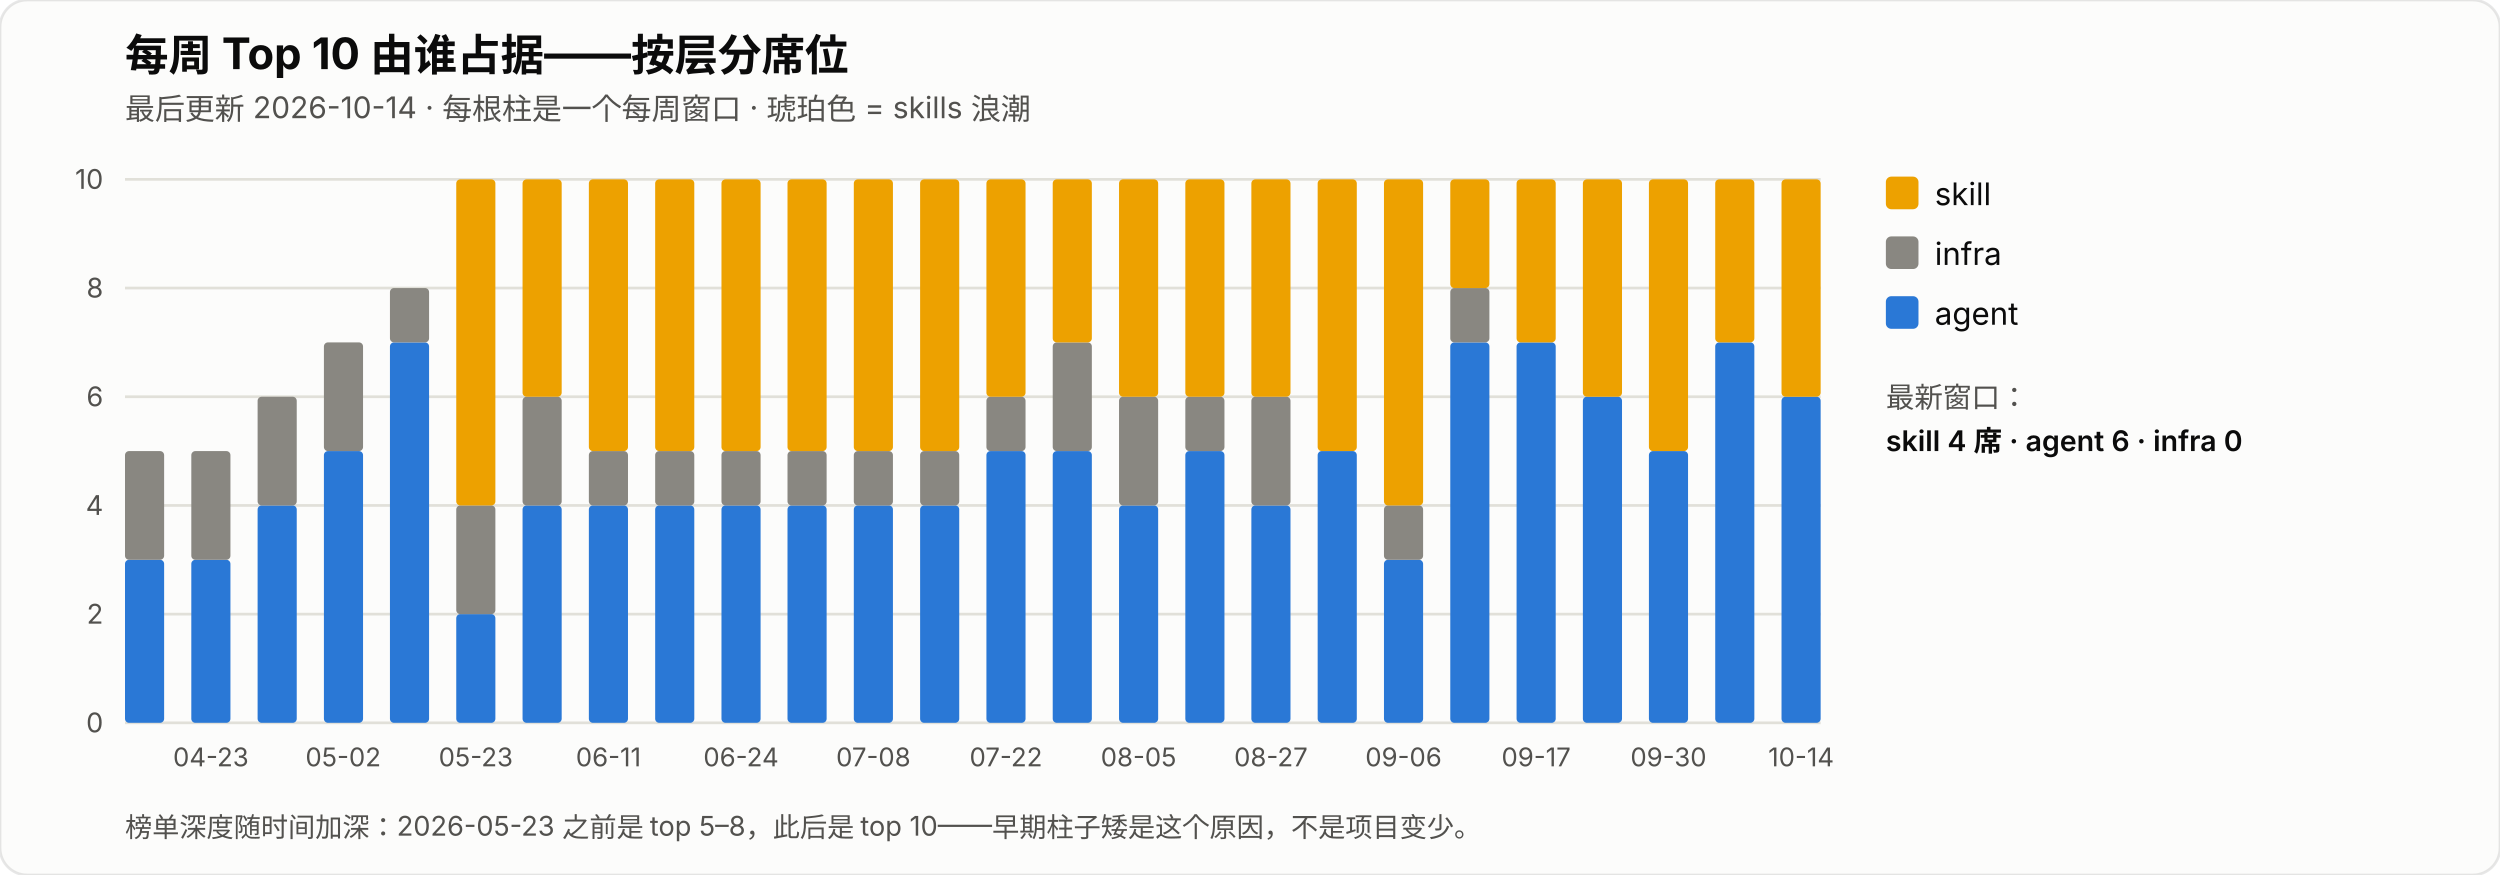
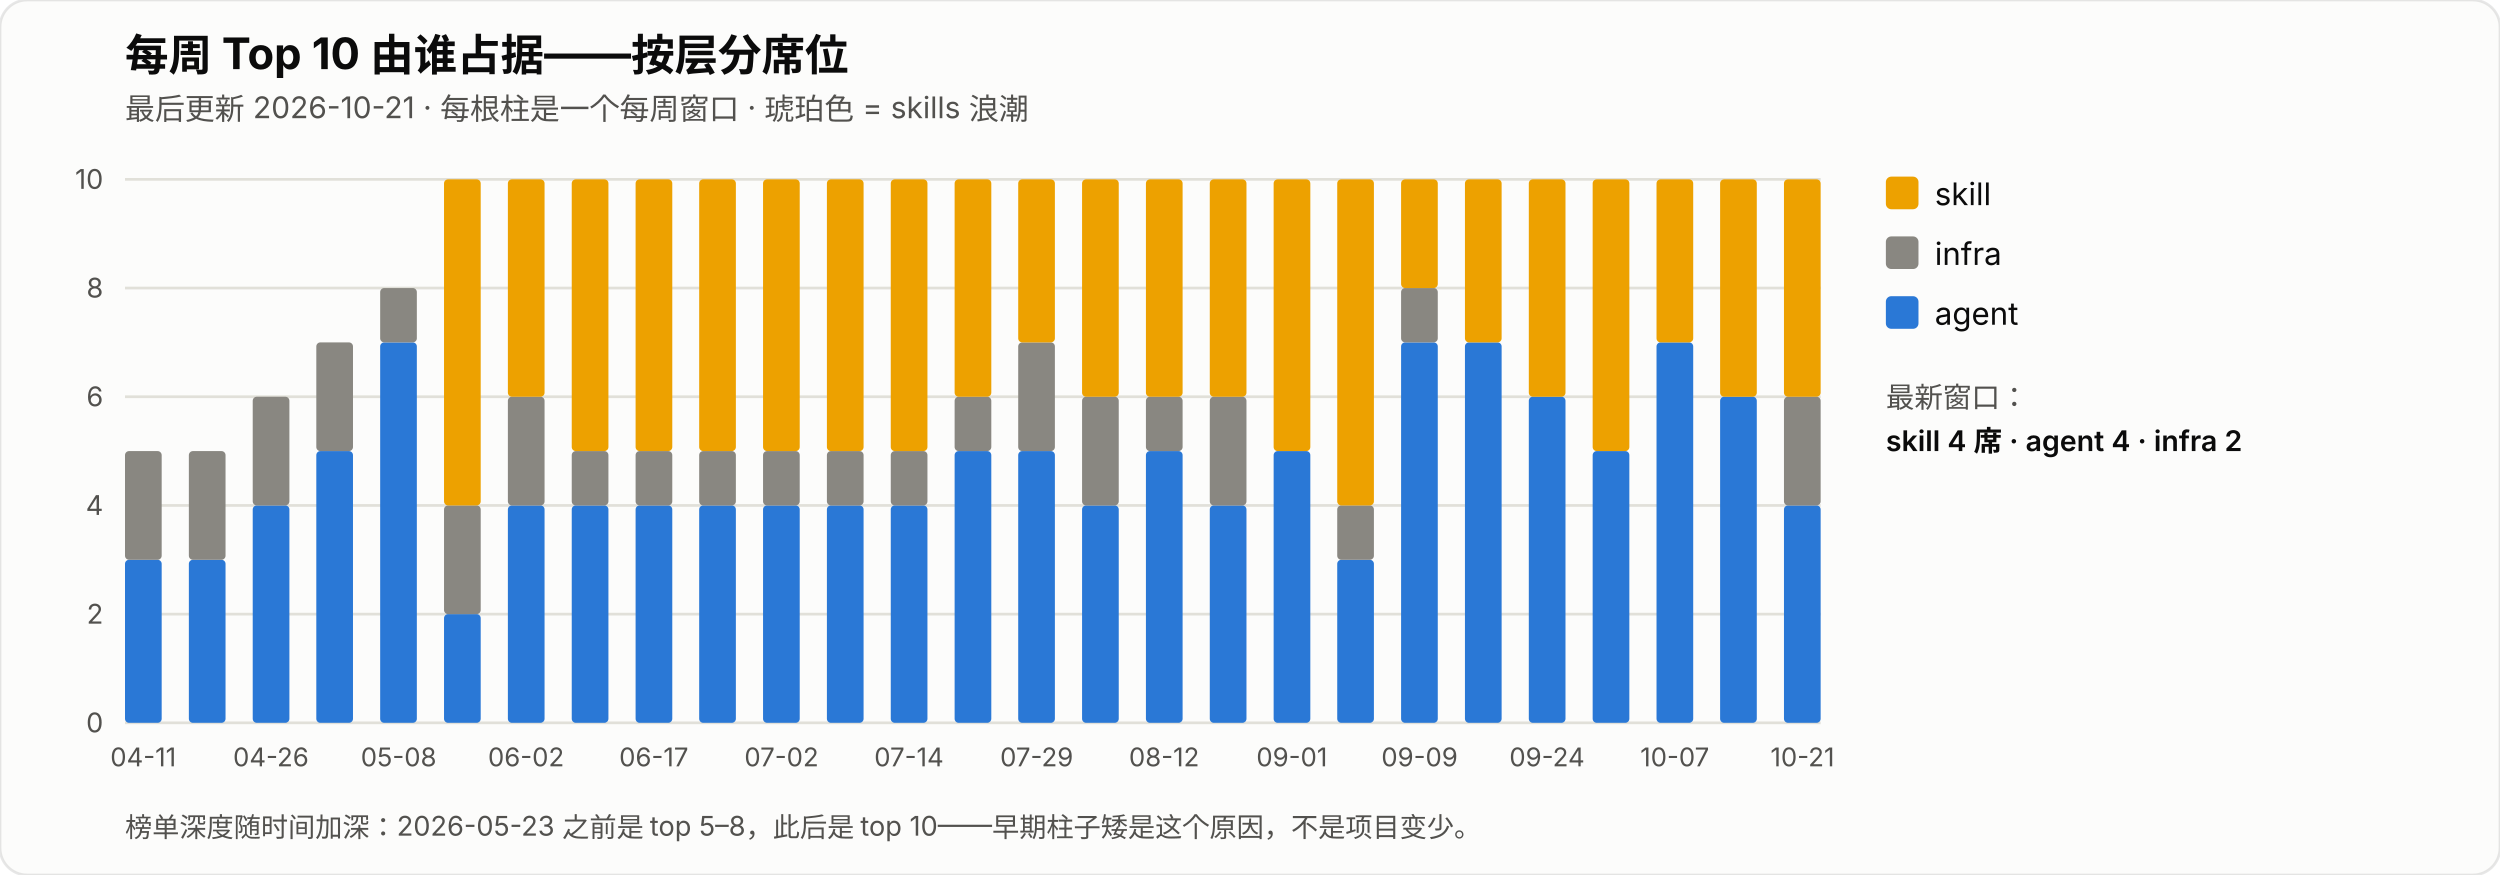
<svg xmlns="http://www.w3.org/2000/svg" width="920" height="322" viewBox="0 0 920 322" font-family="system-ui, -apple-system, sans-serif">
  <rect width="920" height="322" rx="10" fill="#fcfcfb" stroke="rgba(11,11,11,0.10)" />
  <text x="46" y="26" font-size="16" font-weight="700" fill="#0b0b0b">每周 Top 10 由谁占据——按层分席位</text>
-   <text x="46" y="44" font-size="11" fill="#52514e">最后更新 2026-10-14 · 每根柱是一个每周窗口 · 琥珀色 = skills 浪潮</text>
+   <text x="46" y="44" font-size="11" fill="#52514e">最后更新 2026-10-21 · 每根柱是一个每周窗口 · 琥珀色 = skills 浪潮</text>
  <line x1="46" y1="266.0" x2="670" y2="266.0" stroke="#e1e0d9" stroke-width="1" />
  <text x="38" y="269.5" font-size="10" fill="#52514e" text-anchor="end">0</text>
  <line x1="46" y1="226.0" x2="670" y2="226.0" stroke="#e1e0d9" stroke-width="1" />
  <text x="38" y="229.5" font-size="10" fill="#52514e" text-anchor="end">2</text>
  <line x1="46" y1="186.0" x2="670" y2="186.0" stroke="#e1e0d9" stroke-width="1" />
  <text x="38" y="189.5" font-size="10" fill="#52514e" text-anchor="end">4</text>
  <line x1="46" y1="146.0" x2="670" y2="146.0" stroke="#e1e0d9" stroke-width="1" />
  <text x="38" y="149.5" font-size="10" fill="#52514e" text-anchor="end">6</text>
  <line x1="46" y1="106.0" x2="670" y2="106.0" stroke="#e1e0d9" stroke-width="1" />
  <text x="38" y="109.5" font-size="10" fill="#52514e" text-anchor="end">8</text>
  <line x1="46" y1="66.0" x2="670" y2="66.0" stroke="#e1e0d9" stroke-width="1" />
  <text x="38" y="69.5" font-size="10" fill="#52514e" text-anchor="end">10</text>
-   <rect x="46.0" y="206.0" width="14.4" height="60.0" fill="#2a78d6" rx="1.5" />
-   <rect x="46.0" y="166.0" width="14.4" height="40.0" fill="#898781" rx="1.5" />
-   <rect x="70.4" y="206.0" width="14.4" height="60.0" fill="#2a78d6" rx="1.5" />
-   <rect x="70.4" y="166.0" width="14.4" height="40.0" fill="#898781" rx="1.5" />
-   <text x="77.6" y="282" font-size="9.5" fill="#52514e" text-anchor="middle">04-23</text>
-   <rect x="94.8" y="186.0" width="14.4" height="80.0" fill="#2a78d6" rx="1.5" />
-   <rect x="94.8" y="146.0" width="14.4" height="40.0" fill="#898781" rx="1.5" />
-   <rect x="119.2" y="166.0" width="14.4" height="100.0" fill="#2a78d6" rx="1.5" />
-   <rect x="119.2" y="126.0" width="14.4" height="40.0" fill="#898781" rx="1.5" />
-   <text x="126.3" y="282" font-size="9.5" fill="#52514e" text-anchor="middle">05-02</text>
-   <rect x="143.5" y="126.0" width="14.4" height="140.0" fill="#2a78d6" rx="1.5" />
-   <rect x="143.5" y="106.0" width="14.4" height="20.0" fill="#898781" rx="1.5" />
-   <rect x="167.9" y="226.0" width="14.4" height="40.0" fill="#2a78d6" rx="1.5" />
-   <rect x="167.9" y="186.0" width="14.4" height="40.0" fill="#898781" rx="1.5" />
-   <rect x="167.9" y="66.0" width="14.4" height="120.0" fill="#eda100" rx="1.5" />
-   <text x="175.1" y="282" font-size="9.5" fill="#52514e" text-anchor="middle">05-23</text>
-   <rect x="192.3" y="186.0" width="14.4" height="80.0" fill="#2a78d6" rx="1.5" />
-   <rect x="192.3" y="146.0" width="14.4" height="40.0" fill="#898781" rx="1.5" />
-   <rect x="192.3" y="66.0" width="14.4" height="80.0" fill="#eda100" rx="1.5" />
-   <rect x="216.7" y="186.0" width="14.4" height="80.0" fill="#2a78d6" rx="1.5" />
-   <rect x="216.7" y="166.0" width="14.4" height="20.0" fill="#898781" rx="1.5" />
-   <rect x="216.7" y="66.0" width="14.4" height="100.0" fill="#eda100" rx="1.5" />
-   <text x="223.9" y="282" font-size="9.5" fill="#52514e" text-anchor="middle">06-11</text>
-   <rect x="241.1" y="186.0" width="14.4" height="80.0" fill="#2a78d6" rx="1.5" />
-   <rect x="241.1" y="166.0" width="14.4" height="20.0" fill="#898781" rx="1.5" />
-   <rect x="241.1" y="66.0" width="14.4" height="100.0" fill="#eda100" rx="1.5" />
-   <rect x="265.5" y="186.0" width="14.4" height="80.0" fill="#2a78d6" rx="1.5" />
-   <rect x="265.5" y="166.0" width="14.4" height="20.0" fill="#898781" rx="1.5" />
-   <rect x="265.5" y="66.0" width="14.4" height="100.0" fill="#eda100" rx="1.5" />
-   <text x="272.7" y="282" font-size="9.5" fill="#52514e" text-anchor="middle">06-24</text>
-   <rect x="289.8" y="186.0" width="14.4" height="80.0" fill="#2a78d6" rx="1.5" />
-   <rect x="289.8" y="166.0" width="14.4" height="20.0" fill="#898781" rx="1.5" />
-   <rect x="289.8" y="66.0" width="14.4" height="100.0" fill="#eda100" rx="1.5" />
-   <rect x="314.2" y="186.0" width="14.4" height="80.0" fill="#2a78d6" rx="1.5" />
-   <rect x="314.2" y="166.0" width="14.4" height="20.0" fill="#898781" rx="1.5" />
-   <rect x="314.2" y="66.0" width="14.4" height="100.0" fill="#eda100" rx="1.5" />
-   <text x="321.4" y="282" font-size="9.5" fill="#52514e" text-anchor="middle">07-08</text>
-   <rect x="338.6" y="186.0" width="14.4" height="80.0" fill="#2a78d6" rx="1.5" />
-   <rect x="338.6" y="166.0" width="14.4" height="20.0" fill="#898781" rx="1.5" />
-   <rect x="338.6" y="66.0" width="14.4" height="100.0" fill="#eda100" rx="1.5" />
-   <rect x="363.0" y="166.0" width="14.4" height="100.0" fill="#2a78d6" rx="1.5" />
-   <rect x="363.0" y="146.0" width="14.4" height="20.0" fill="#898781" rx="1.5" />
-   <rect x="363.0" y="66.0" width="14.4" height="80.0" fill="#eda100" rx="1.5" />
-   <text x="370.2" y="282" font-size="9.5" fill="#52514e" text-anchor="middle">07-22</text>
-   <rect x="387.4" y="166.0" width="14.4" height="100.0" fill="#2a78d6" rx="1.5" />
-   <rect x="387.4" y="126.0" width="14.4" height="40.0" fill="#898781" rx="1.5" />
-   <rect x="387.4" y="66.0" width="14.4" height="60.0" fill="#eda100" rx="1.5" />
-   <rect x="411.8" y="186.0" width="14.4" height="80.0" fill="#2a78d6" rx="1.5" />
-   <rect x="411.8" y="146.0" width="14.4" height="40.0" fill="#898781" rx="1.5" />
-   <rect x="411.8" y="66.0" width="14.4" height="80.0" fill="#eda100" rx="1.5" />
-   <text x="419.0" y="282" font-size="9.5" fill="#52514e" text-anchor="middle">08-05</text>
-   <rect x="436.2" y="166.0" width="14.4" height="100.0" fill="#2a78d6" rx="1.5" />
-   <rect x="436.2" y="146.0" width="14.4" height="20.0" fill="#898781" rx="1.5" />
-   <rect x="436.2" y="66.0" width="14.4" height="80.0" fill="#eda100" rx="1.5" />
-   <rect x="460.5" y="186.0" width="14.4" height="80.0" fill="#2a78d6" rx="1.5" />
-   <rect x="460.5" y="146.0" width="14.4" height="40.0" fill="#898781" rx="1.5" />
-   <rect x="460.5" y="66.0" width="14.4" height="80.0" fill="#eda100" rx="1.5" />
-   <text x="467.7" y="282" font-size="9.5" fill="#52514e" text-anchor="middle">08-27</text>
-   <rect x="484.9" y="166.0" width="14.4" height="100.0" fill="#2a78d6" rx="1.5" />
-   <rect x="484.9" y="66.0" width="14.4" height="100.0" fill="#eda100" rx="1.5" />
-   <rect x="509.3" y="206.0" width="14.4" height="60.0" fill="#2a78d6" rx="1.5" />
-   <rect x="509.3" y="186.0" width="14.4" height="20.0" fill="#898781" rx="1.5" />
-   <rect x="509.3" y="66.0" width="14.4" height="120.0" fill="#eda100" rx="1.5" />
-   <text x="516.5" y="282" font-size="9.5" fill="#52514e" text-anchor="middle">09-06</text>
-   <rect x="533.7" y="126.0" width="14.4" height="140.0" fill="#2a78d6" rx="1.5" />
-   <rect x="533.7" y="106.0" width="14.4" height="20.0" fill="#898781" rx="1.5" />
-   <rect x="533.7" y="66.0" width="14.4" height="40.0" fill="#eda100" rx="1.5" />
-   <rect x="558.1" y="126.0" width="14.4" height="140.0" fill="#2a78d6" rx="1.5" />
-   <rect x="558.1" y="66.0" width="14.4" height="60.0" fill="#eda100" rx="1.5" />
-   <text x="565.3" y="282" font-size="9.5" fill="#52514e" text-anchor="middle">09-17</text>
-   <rect x="582.5" y="146.0" width="14.4" height="120.0" fill="#2a78d6" rx="1.5" />
-   <rect x="582.5" y="66.0" width="14.4" height="80.0" fill="#eda100" rx="1.5" />
-   <rect x="606.8" y="166.0" width="14.4" height="100.0" fill="#2a78d6" rx="1.5" />
-   <rect x="606.8" y="66.0" width="14.4" height="100.0" fill="#eda100" rx="1.5" />
-   <text x="614.0" y="282" font-size="9.5" fill="#52514e" text-anchor="middle">09-30</text>
-   <rect x="631.2" y="126.0" width="14.4" height="140.0" fill="#2a78d6" rx="1.5" />
-   <rect x="631.2" y="66.0" width="14.4" height="60.0" fill="#eda100" rx="1.5" />
-   <rect x="655.6" y="146.0" width="14.4" height="120.0" fill="#2a78d6" rx="1.5" />
-   <rect x="655.6" y="66.0" width="14.4" height="80.0" fill="#eda100" rx="1.5" />
-   <text x="662.8" y="282" font-size="9.5" fill="#52514e" text-anchor="middle">10-14</text>
+   <rect x="46.0" y="206.0" width="13.5" height="60.0" fill="#2a78d6" rx="1.5" />
+   <rect x="46.0" y="166.0" width="13.5" height="40.0" fill="#898781" rx="1.5" />
+   <text x="52.7" y="282" font-size="9.5" fill="#52514e" text-anchor="middle">04-11</text>
+   <rect x="69.5" y="206.0" width="13.5" height="60.0" fill="#2a78d6" rx="1.5" />
+   <rect x="69.5" y="166.0" width="13.5" height="40.0" fill="#898781" rx="1.5" />
+   <rect x="93.0" y="186.0" width="13.5" height="80.0" fill="#2a78d6" rx="1.5" />
+   <rect x="93.0" y="146.0" width="13.5" height="40.0" fill="#898781" rx="1.5" />
+   <text x="99.7" y="282" font-size="9.5" fill="#52514e" text-anchor="middle">04-26</text>
+   <rect x="116.4" y="166.0" width="13.5" height="100.0" fill="#2a78d6" rx="1.5" />
+   <rect x="116.4" y="126.0" width="13.5" height="40.0" fill="#898781" rx="1.5" />
+   <rect x="139.9" y="126.0" width="13.5" height="140.0" fill="#2a78d6" rx="1.5" />
+   <rect x="139.9" y="106.0" width="13.5" height="20.0" fill="#898781" rx="1.5" />
+   <text x="146.7" y="282" font-size="9.5" fill="#52514e" text-anchor="middle">05-08</text>
+   <rect x="163.4" y="226.0" width="13.5" height="40.0" fill="#2a78d6" rx="1.5" />
+   <rect x="163.4" y="186.0" width="13.5" height="40.0" fill="#898781" rx="1.5" />
+   <rect x="163.4" y="66.0" width="13.5" height="120.0" fill="#eda100" rx="1.5" />
+   <rect x="186.9" y="186.0" width="13.5" height="80.0" fill="#2a78d6" rx="1.5" />
+   <rect x="186.9" y="146.0" width="13.5" height="40.0" fill="#898781" rx="1.5" />
+   <rect x="186.9" y="66.0" width="13.5" height="80.0" fill="#eda100" rx="1.5" />
+   <text x="193.6" y="282" font-size="9.5" fill="#52514e" text-anchor="middle">06-02</text>
+   <rect x="210.4" y="186.0" width="13.5" height="80.0" fill="#2a78d6" rx="1.5" />
+   <rect x="210.4" y="166.0" width="13.5" height="20.0" fill="#898781" rx="1.5" />
+   <rect x="210.4" y="66.0" width="13.5" height="100.0" fill="#eda100" rx="1.5" />
+   <rect x="233.9" y="186.0" width="13.5" height="80.0" fill="#2a78d6" rx="1.5" />
+   <rect x="233.9" y="166.0" width="13.5" height="20.0" fill="#898781" rx="1.5" />
+   <rect x="233.9" y="66.0" width="13.5" height="100.0" fill="#eda100" rx="1.5" />
+   <text x="240.6" y="282" font-size="9.5" fill="#52514e" text-anchor="middle">06-17</text>
+   <rect x="257.3" y="186.0" width="13.5" height="80.0" fill="#2a78d6" rx="1.5" />
+   <rect x="257.3" y="166.0" width="13.5" height="20.0" fill="#898781" rx="1.5" />
+   <rect x="257.3" y="66.0" width="13.5" height="100.0" fill="#eda100" rx="1.5" />
+   <rect x="280.8" y="186.0" width="13.5" height="80.0" fill="#2a78d6" rx="1.5" />
+   <rect x="280.8" y="166.0" width="13.5" height="20.0" fill="#898781" rx="1.5" />
+   <rect x="280.8" y="66.0" width="13.5" height="100.0" fill="#eda100" rx="1.5" />
+   <text x="287.6" y="282" font-size="9.5" fill="#52514e" text-anchor="middle">07-02</text>
+   <rect x="304.3" y="186.0" width="13.5" height="80.0" fill="#2a78d6" rx="1.5" />
+   <rect x="304.3" y="166.0" width="13.5" height="20.0" fill="#898781" rx="1.5" />
+   <rect x="304.3" y="66.0" width="13.5" height="100.0" fill="#eda100" rx="1.5" />
+   <rect x="327.8" y="186.0" width="13.5" height="80.0" fill="#2a78d6" rx="1.5" />
+   <rect x="327.8" y="166.0" width="13.5" height="20.0" fill="#898781" rx="1.5" />
+   <rect x="327.8" y="66.0" width="13.5" height="100.0" fill="#eda100" rx="1.5" />
+   <text x="334.5" y="282" font-size="9.5" fill="#52514e" text-anchor="middle">07-14</text>
+   <rect x="351.3" y="166.0" width="13.5" height="100.0" fill="#2a78d6" rx="1.5" />
+   <rect x="351.3" y="146.0" width="13.5" height="20.0" fill="#898781" rx="1.5" />
+   <rect x="351.3" y="66.0" width="13.5" height="80.0" fill="#eda100" rx="1.5" />
+   <rect x="374.7" y="166.0" width="13.5" height="100.0" fill="#2a78d6" rx="1.5" />
+   <rect x="374.7" y="126.0" width="13.5" height="40.0" fill="#898781" rx="1.5" />
+   <rect x="374.7" y="66.0" width="13.5" height="60.0" fill="#eda100" rx="1.5" />
+   <text x="381.5" y="282" font-size="9.5" fill="#52514e" text-anchor="middle">07-29</text>
+   <rect x="398.2" y="186.0" width="13.5" height="80.0" fill="#2a78d6" rx="1.5" />
+   <rect x="398.2" y="146.0" width="13.5" height="40.0" fill="#898781" rx="1.5" />
+   <rect x="398.2" y="66.0" width="13.5" height="80.0" fill="#eda100" rx="1.5" />
+   <rect x="421.7" y="166.0" width="13.5" height="100.0" fill="#2a78d6" rx="1.5" />
+   <rect x="421.7" y="146.0" width="13.5" height="20.0" fill="#898781" rx="1.5" />
+   <rect x="421.7" y="66.0" width="13.5" height="80.0" fill="#eda100" rx="1.5" />
+   <text x="428.4" y="282" font-size="9.5" fill="#52514e" text-anchor="middle">08-12</text>
+   <rect x="445.2" y="186.0" width="13.5" height="80.0" fill="#2a78d6" rx="1.5" />
+   <rect x="445.2" y="146.0" width="13.5" height="40.0" fill="#898781" rx="1.5" />
+   <rect x="445.2" y="66.0" width="13.5" height="80.0" fill="#eda100" rx="1.5" />
+   <rect x="468.7" y="166.0" width="13.5" height="100.0" fill="#2a78d6" rx="1.5" />
+   <rect x="468.7" y="66.0" width="13.5" height="100.0" fill="#eda100" rx="1.5" />
+   <text x="475.4" y="282" font-size="9.5" fill="#52514e" text-anchor="middle">09-01</text>
+   <rect x="492.1" y="206.0" width="13.5" height="60.0" fill="#2a78d6" rx="1.5" />
+   <rect x="492.1" y="186.0" width="13.5" height="20.0" fill="#898781" rx="1.5" />
+   <rect x="492.1" y="66.0" width="13.5" height="120.0" fill="#eda100" rx="1.5" />
+   <rect x="515.6" y="126.0" width="13.5" height="140.0" fill="#2a78d6" rx="1.5" />
+   <rect x="515.6" y="106.0" width="13.5" height="20.0" fill="#898781" rx="1.5" />
+   <rect x="515.6" y="66.0" width="13.5" height="40.0" fill="#eda100" rx="1.5" />
+   <text x="522.4" y="282" font-size="9.5" fill="#52514e" text-anchor="middle">09-09</text>
+   <rect x="539.1" y="126.0" width="13.5" height="140.0" fill="#2a78d6" rx="1.5" />
+   <rect x="539.1" y="66.0" width="13.5" height="60.0" fill="#eda100" rx="1.5" />
+   <rect x="562.6" y="146.0" width="13.5" height="120.0" fill="#2a78d6" rx="1.5" />
+   <rect x="562.6" y="66.0" width="13.5" height="80.0" fill="#eda100" rx="1.5" />
+   <text x="569.3" y="282" font-size="9.5" fill="#52514e" text-anchor="middle">09-24</text>
+   <rect x="586.1" y="166.0" width="13.5" height="100.0" fill="#2a78d6" rx="1.5" />
+   <rect x="586.1" y="66.0" width="13.5" height="100.0" fill="#eda100" rx="1.5" />
+   <rect x="609.6" y="126.0" width="13.5" height="140.0" fill="#2a78d6" rx="1.5" />
+   <rect x="609.6" y="66.0" width="13.5" height="60.0" fill="#eda100" rx="1.5" />
+   <text x="616.3" y="282" font-size="9.5" fill="#52514e" text-anchor="middle">10-07</text>
+   <rect x="633.0" y="146.0" width="13.5" height="120.0" fill="#2a78d6" rx="1.5" />
+   <rect x="633.0" y="66.0" width="13.5" height="80.0" fill="#eda100" rx="1.5" />
+   <rect x="656.5" y="186.0" width="13.5" height="80.0" fill="#2a78d6" rx="1.5" />
+   <rect x="656.5" y="146.0" width="13.5" height="40.0" fill="#898781" rx="1.5" />
+   <rect x="656.5" y="66.0" width="13.5" height="80.0" fill="#eda100" rx="1.5" />
+   <text x="663.3" y="282" font-size="9.5" fill="#52514e" text-anchor="middle">10-21</text>
  <rect x="694" y="65" width="12" height="12" rx="2" fill="#eda100" />
  <text x="712" y="75.5" font-size="11.5" fill="#0b0b0b">skill</text>
  <rect x="694" y="87" width="12" height="12" rx="2" fill="#898781" />
  <text x="712" y="97.5" font-size="11.5" fill="#0b0b0b">infra</text>
  <rect x="694" y="109" width="12" height="12" rx="2" fill="#2a78d6" />
  <text x="712" y="119.5" font-size="11.5" fill="#0b0b0b">agent</text>
  <text x="694" y="150" font-size="10.5" fill="#52514e">最新窗口：</text>
-   <text x="694" y="166" font-size="10.5" font-weight="600" fill="#0b0b0b">skill 4 席 · agent 6 · infra 0</text>
+   <text x="694" y="166" font-size="10.5" font-weight="600" fill="#0b0b0b">skill 4 席 · agent 4 · infra 2</text>
  <text x="46" y="308" font-size="10" fill="#52514e">榜单深度随时间加深：2026-05-23 之前是 top 5–8，此后是 top 10——早期柱子矮是这个原因，不是项目变少。</text>
</svg>
